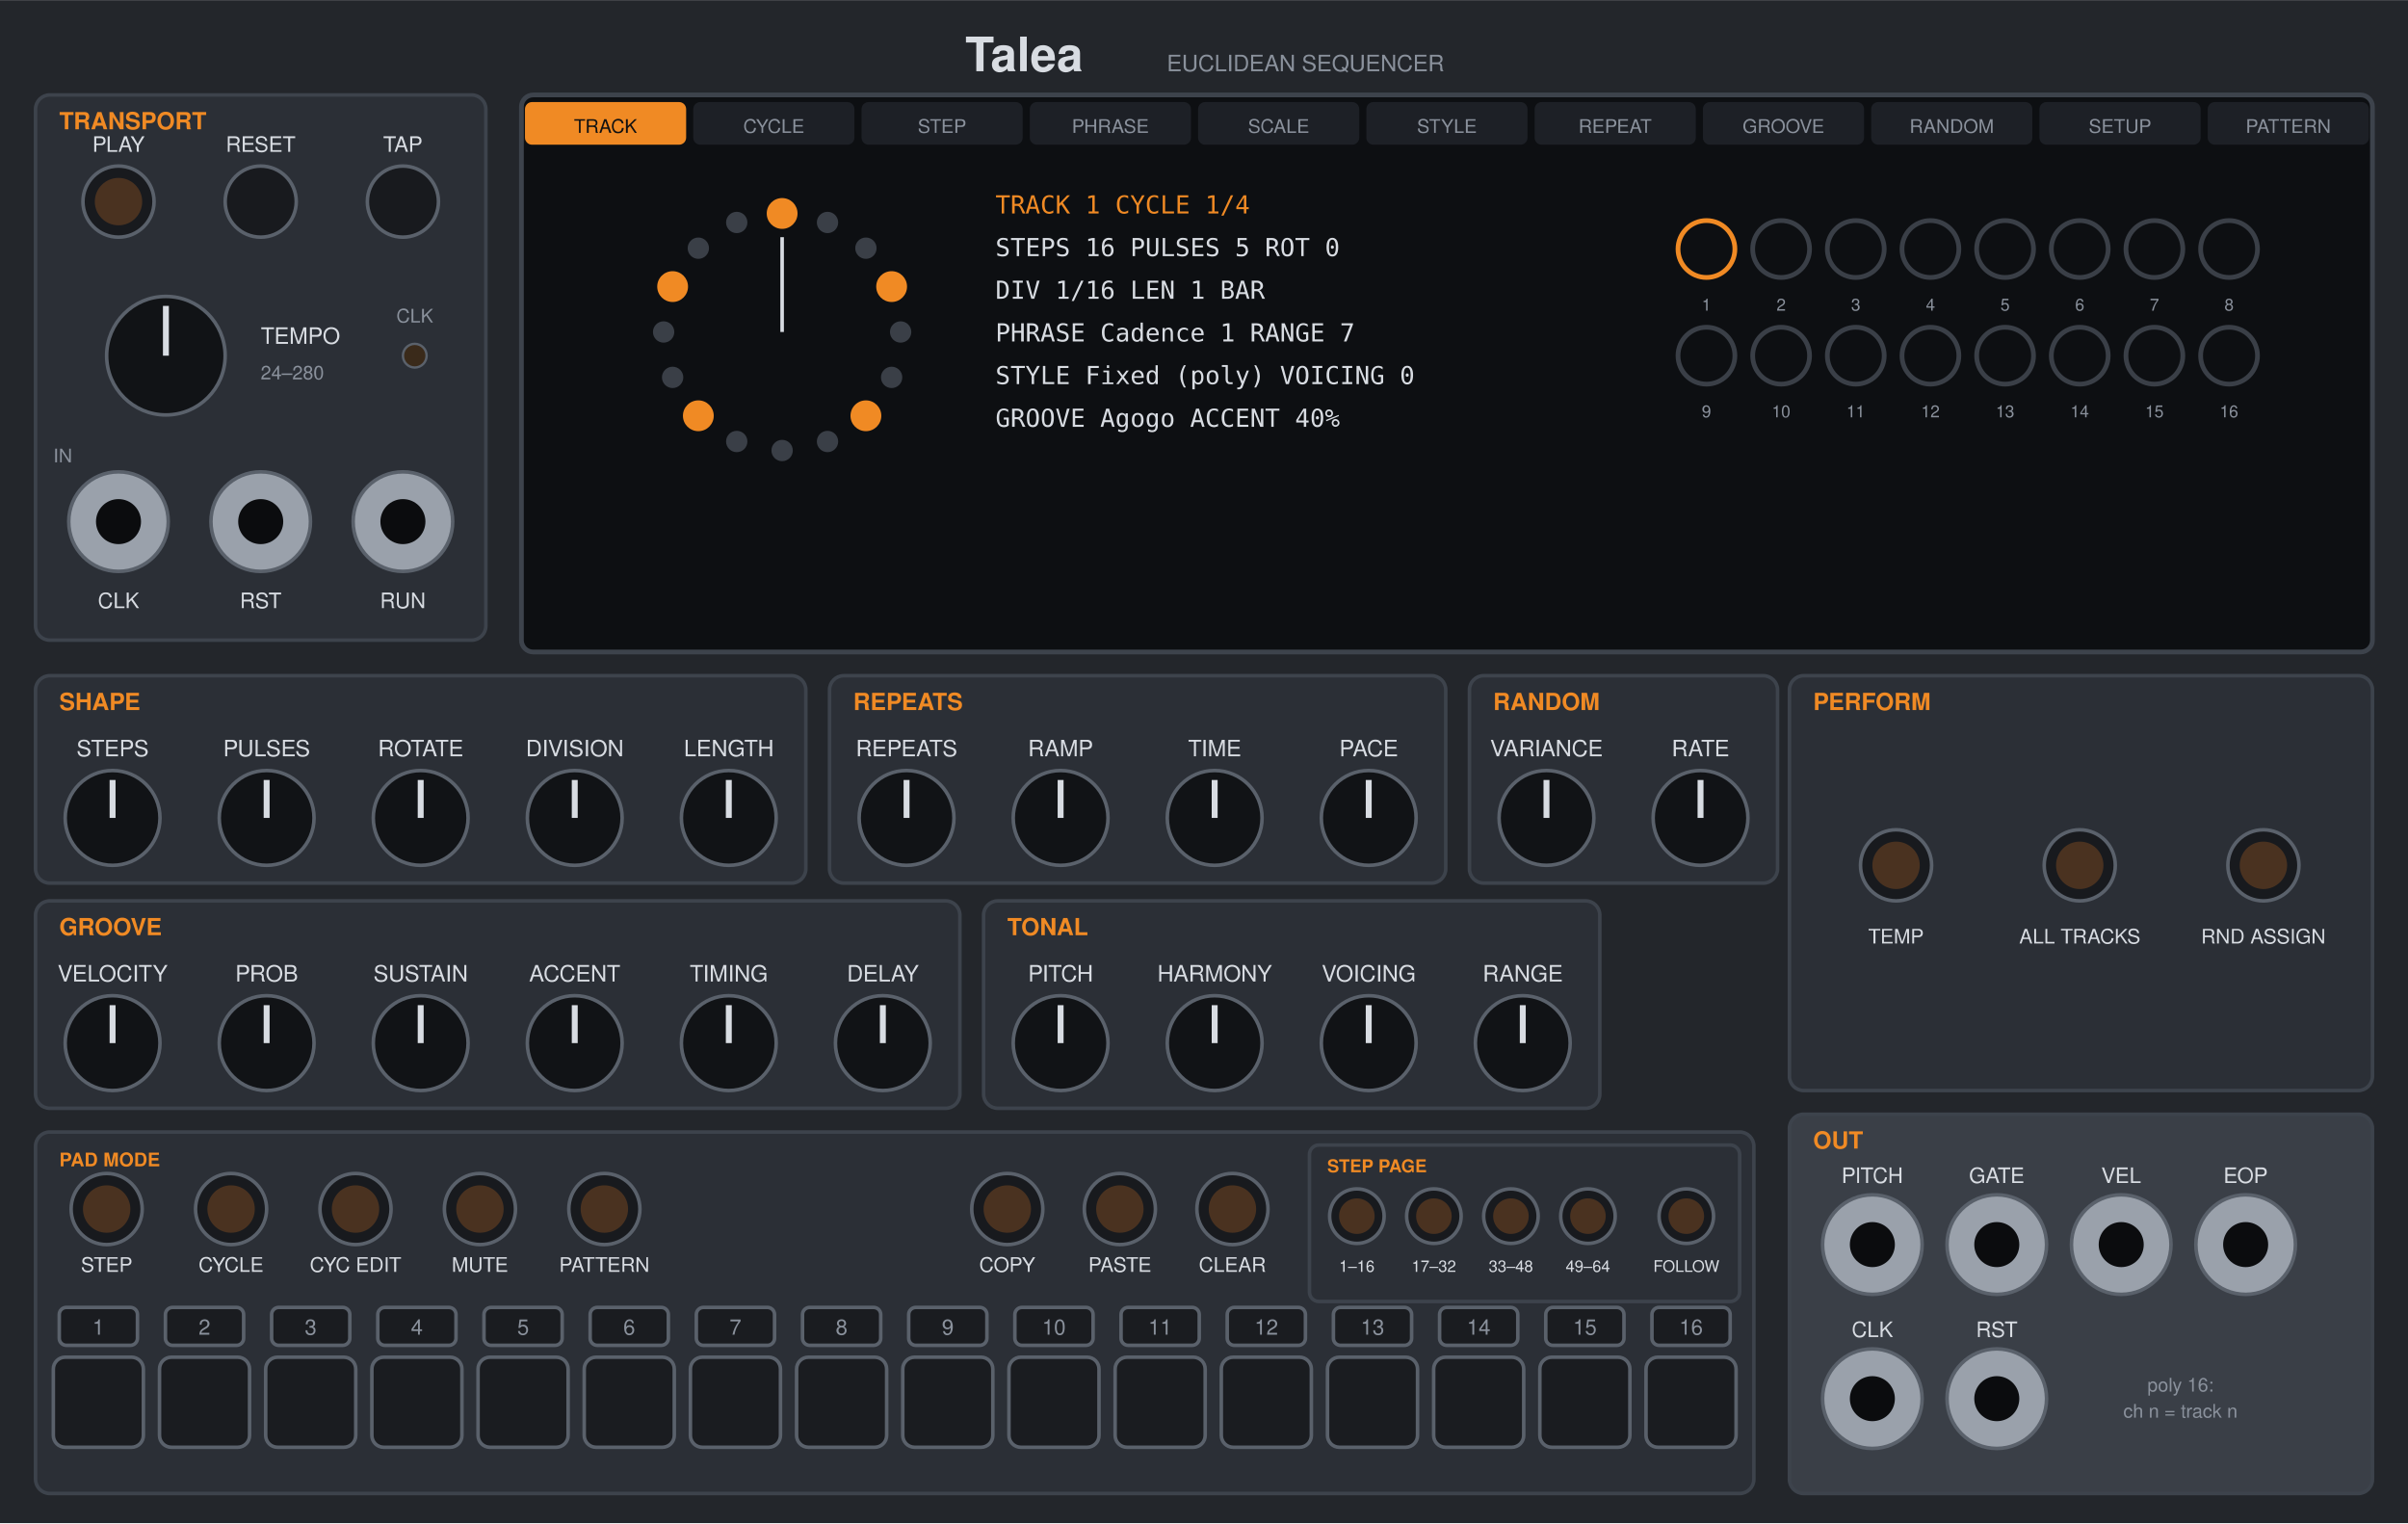
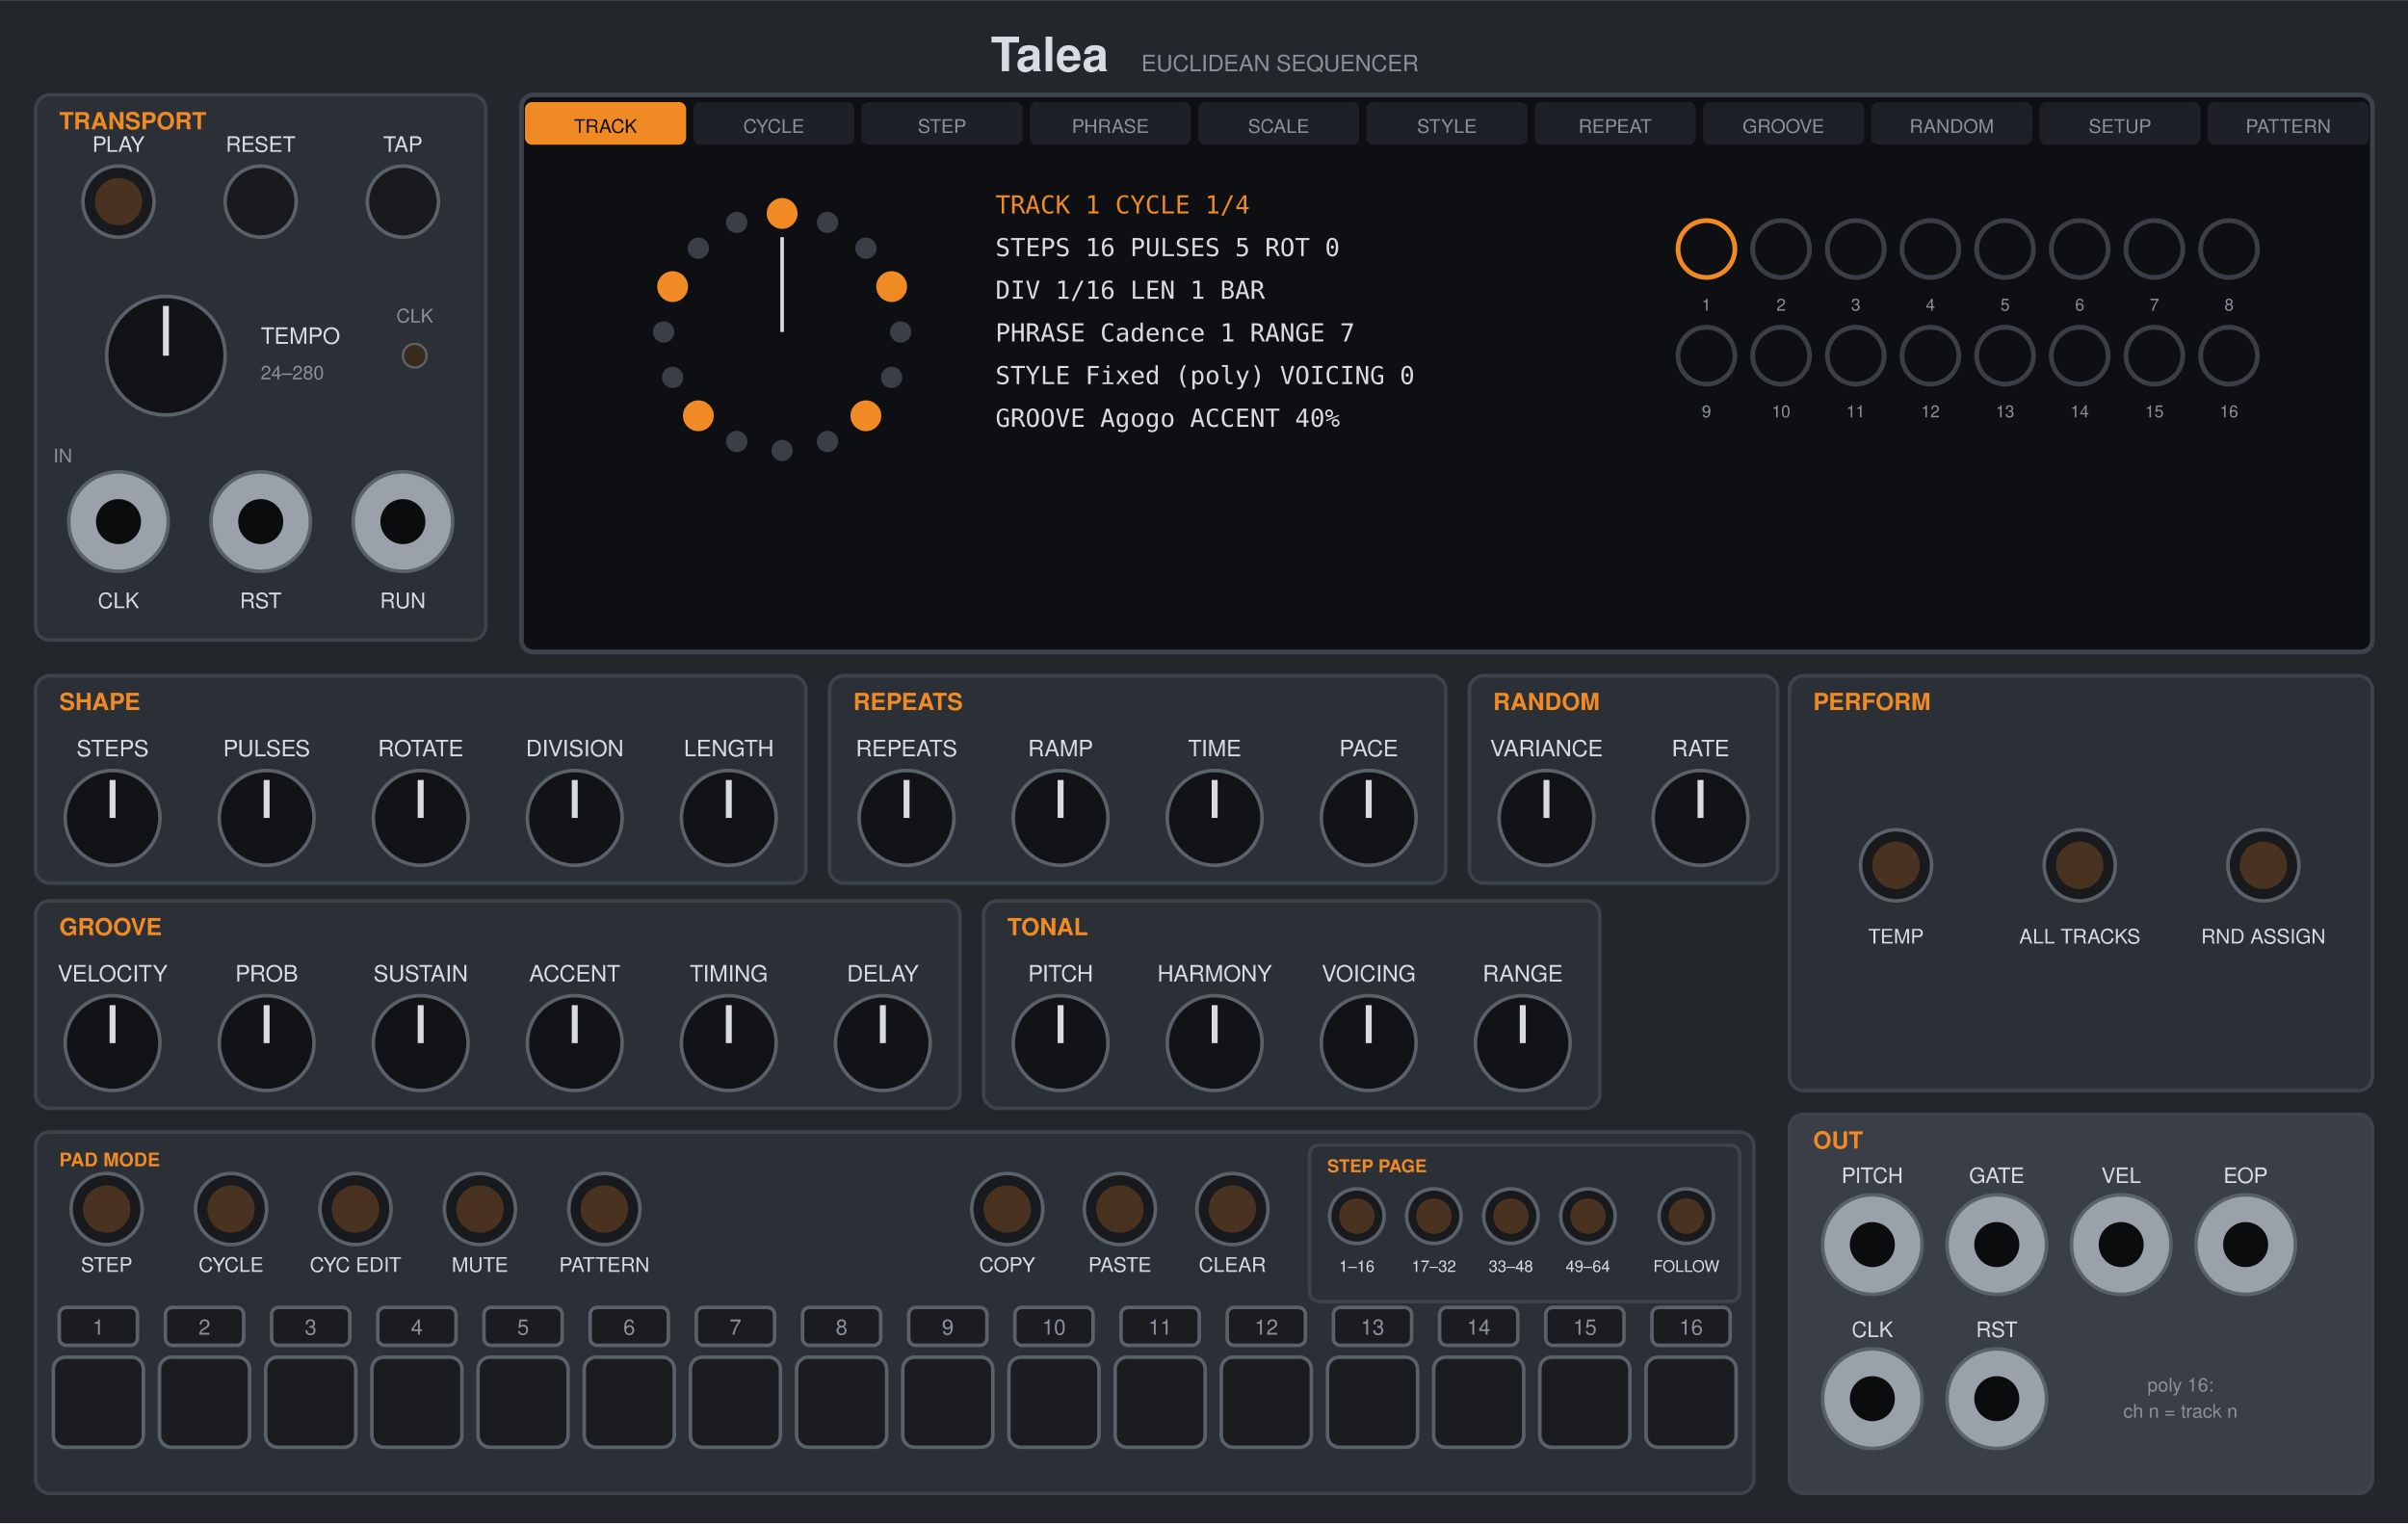
<svg xmlns="http://www.w3.org/2000/svg" width="1219" height="771" viewBox="0 0 203.20 128.5">
  <rect x="0" y="0" width="203.20" height="128.5" fill="#23262b" />
-   <text x="81.45" y="6.00" font-family="Helvetica, Arial, sans-serif" font-size="4.0" font-weight="bold" fill="#d8dce2" text-anchor="start">Talea</text>
-   <text x="98.46" y="6.00" font-family="Helvetica, Arial, sans-serif" font-size="1.9" font-weight="normal" fill="#8a919c" text-anchor="start">EUCLIDEAN SEQUENCER</text>
+   <text x="83.60" y="6.00" font-family="Helvetica, Arial, sans-serif" font-size="4.0" font-weight="bold" fill="#d8dce2" text-anchor="start">Talea</text>
+   <text x="96.31" y="6.00" font-family="Helvetica, Arial, sans-serif" font-size="1.9" font-weight="normal" fill="#8a919c" text-anchor="start">EUCLIDEAN SEQUENCER</text>
  <rect x="3.00" y="8.00" width="38.00" height="46.00" rx="1.2" fill="#2b2f36" stroke="#3d434c" stroke-width="0.3" />
  <text x="5.00" y="10.90" font-family="Helvetica, Arial, sans-serif" font-size="2.0" font-weight="bold" fill="#f08a24" text-anchor="start">TRANSPORT</text>
  <text x="10.00" y="12.80" font-family="Helvetica, Arial, sans-serif" font-size="1.8" font-weight="normal" fill="#d8dce2" text-anchor="middle">PLAY</text>
  <text x="22.00" y="12.80" font-family="Helvetica, Arial, sans-serif" font-size="1.8" font-weight="normal" fill="#d8dce2" text-anchor="middle">RESET</text>
  <text x="34.00" y="12.80" font-family="Helvetica, Arial, sans-serif" font-size="1.8" font-weight="normal" fill="#d8dce2" text-anchor="middle">TAP</text>
  <text x="22.00" y="29.00" font-family="Helvetica, Arial, sans-serif" font-size="1.9" font-weight="normal" fill="#d8dce2" text-anchor="start">TEMPO</text>
  <text x="22.00" y="32.00" font-family="Helvetica, Arial, sans-serif" font-size="1.6" font-weight="normal" fill="#8a919c" text-anchor="start">24–280</text>
  <text x="35.00" y="27.20" font-family="Helvetica, Arial, sans-serif" font-size="1.6" font-weight="normal" fill="#8a919c" text-anchor="middle">CLK</text>
  <text x="4.50" y="39.00" font-family="Helvetica, Arial, sans-serif" font-size="1.6" font-weight="normal" fill="#8a919c" text-anchor="start">IN</text>
  <text x="10.00" y="51.30" font-family="Helvetica, Arial, sans-serif" font-size="1.8" font-weight="normal" fill="#d8dce2" text-anchor="middle">CLK</text>
  <text x="22.00" y="51.30" font-family="Helvetica, Arial, sans-serif" font-size="1.8" font-weight="normal" fill="#d8dce2" text-anchor="middle">RST</text>
  <text x="34.00" y="51.30" font-family="Helvetica, Arial, sans-serif" font-size="1.8" font-weight="normal" fill="#d8dce2" text-anchor="middle">RUN</text>
  <rect x="44" y="8" width="156.20" height="47" rx="1" fill="#0d0f12" stroke="#3d434c" stroke-width="0.4" />
  <rect x="3.00" y="57.00" width="65.00" height="17.50" rx="1.2" fill="#2b2f36" stroke="#3d434c" stroke-width="0.3" />
  <text x="5.00" y="59.90" font-family="Helvetica, Arial, sans-serif" font-size="2.0" font-weight="bold" fill="#f08a24" text-anchor="start">SHAPE</text>
  <text x="9.50" y="63.80" font-family="Helvetica, Arial, sans-serif" font-size="1.9" font-weight="normal" fill="#d8dce2" text-anchor="middle">STEPS</text>
  <text x="22.50" y="63.80" font-family="Helvetica, Arial, sans-serif" font-size="1.9" font-weight="normal" fill="#d8dce2" text-anchor="middle">PULSES</text>
  <text x="35.50" y="63.80" font-family="Helvetica, Arial, sans-serif" font-size="1.9" font-weight="normal" fill="#d8dce2" text-anchor="middle">ROTATE</text>
  <text x="48.50" y="63.80" font-family="Helvetica, Arial, sans-serif" font-size="1.9" font-weight="normal" fill="#d8dce2" text-anchor="middle">DIVISION</text>
  <text x="61.50" y="63.80" font-family="Helvetica, Arial, sans-serif" font-size="1.9" font-weight="normal" fill="#d8dce2" text-anchor="middle">LENGTH</text>
  <rect x="70.00" y="57.00" width="52.00" height="17.50" rx="1.2" fill="#2b2f36" stroke="#3d434c" stroke-width="0.3" />
  <text x="72.00" y="59.90" font-family="Helvetica, Arial, sans-serif" font-size="2.0" font-weight="bold" fill="#f08a24" text-anchor="start">REPEATS</text>
  <text x="76.50" y="63.80" font-family="Helvetica, Arial, sans-serif" font-size="1.9" font-weight="normal" fill="#d8dce2" text-anchor="middle">REPEATS</text>
  <text x="89.50" y="63.80" font-family="Helvetica, Arial, sans-serif" font-size="1.9" font-weight="normal" fill="#d8dce2" text-anchor="middle">RAMP</text>
  <text x="102.50" y="63.80" font-family="Helvetica, Arial, sans-serif" font-size="1.9" font-weight="normal" fill="#d8dce2" text-anchor="middle">TIME</text>
  <text x="115.50" y="63.80" font-family="Helvetica, Arial, sans-serif" font-size="1.9" font-weight="normal" fill="#d8dce2" text-anchor="middle">PACE</text>
  <rect x="124.00" y="57.00" width="26.00" height="17.50" rx="1.2" fill="#2b2f36" stroke="#3d434c" stroke-width="0.3" />
  <text x="126.00" y="59.90" font-family="Helvetica, Arial, sans-serif" font-size="2.0" font-weight="bold" fill="#f08a24" text-anchor="start">RANDOM</text>
  <text x="130.50" y="63.80" font-family="Helvetica, Arial, sans-serif" font-size="1.9" font-weight="normal" fill="#d8dce2" text-anchor="middle">VARIANCE</text>
  <text x="143.50" y="63.80" font-family="Helvetica, Arial, sans-serif" font-size="1.9" font-weight="normal" fill="#d8dce2" text-anchor="middle">RATE</text>
  <rect x="3.00" y="76.00" width="78.00" height="17.50" rx="1.2" fill="#2b2f36" stroke="#3d434c" stroke-width="0.3" />
  <text x="5.00" y="78.90" font-family="Helvetica, Arial, sans-serif" font-size="2.0" font-weight="bold" fill="#f08a24" text-anchor="start">GROOVE</text>
  <text x="9.50" y="82.80" font-family="Helvetica, Arial, sans-serif" font-size="1.9" font-weight="normal" fill="#d8dce2" text-anchor="middle">VELOCITY</text>
  <text x="22.50" y="82.80" font-family="Helvetica, Arial, sans-serif" font-size="1.9" font-weight="normal" fill="#d8dce2" text-anchor="middle">PROB</text>
  <text x="35.50" y="82.80" font-family="Helvetica, Arial, sans-serif" font-size="1.9" font-weight="normal" fill="#d8dce2" text-anchor="middle">SUSTAIN</text>
  <text x="48.50" y="82.80" font-family="Helvetica, Arial, sans-serif" font-size="1.9" font-weight="normal" fill="#d8dce2" text-anchor="middle">ACCENT</text>
  <text x="61.50" y="82.80" font-family="Helvetica, Arial, sans-serif" font-size="1.9" font-weight="normal" fill="#d8dce2" text-anchor="middle">TIMING</text>
  <text x="74.50" y="82.80" font-family="Helvetica, Arial, sans-serif" font-size="1.9" font-weight="normal" fill="#d8dce2" text-anchor="middle">DELAY</text>
  <rect x="83.00" y="76.00" width="52.00" height="17.50" rx="1.2" fill="#2b2f36" stroke="#3d434c" stroke-width="0.3" />
  <text x="85.00" y="78.90" font-family="Helvetica, Arial, sans-serif" font-size="2.0" font-weight="bold" fill="#f08a24" text-anchor="start">TONAL</text>
  <text x="89.50" y="82.80" font-family="Helvetica, Arial, sans-serif" font-size="1.9" font-weight="normal" fill="#d8dce2" text-anchor="middle">PITCH</text>
  <text x="102.50" y="82.80" font-family="Helvetica, Arial, sans-serif" font-size="1.9" font-weight="normal" fill="#d8dce2" text-anchor="middle">HARMONY</text>
  <text x="115.50" y="82.80" font-family="Helvetica, Arial, sans-serif" font-size="1.9" font-weight="normal" fill="#d8dce2" text-anchor="middle">VOICING</text>
  <text x="128.50" y="82.80" font-family="Helvetica, Arial, sans-serif" font-size="1.9" font-weight="normal" fill="#d8dce2" text-anchor="middle">RANGE</text>
  <rect x="3.00" y="95.50" width="145.00" height="30.50" rx="1.2" fill="#2b2f36" stroke="#3d434c" stroke-width="0.3" />
  <text x="9.00" y="107.30" font-family="Helvetica, Arial, sans-serif" font-size="1.7" font-weight="normal" fill="#d8dce2" text-anchor="middle">STEP</text>
  <text x="19.50" y="107.30" font-family="Helvetica, Arial, sans-serif" font-size="1.7" font-weight="normal" fill="#d8dce2" text-anchor="middle">CYCLE</text>
  <text x="40.50" y="107.30" font-family="Helvetica, Arial, sans-serif" font-size="1.7" font-weight="normal" fill="#d8dce2" text-anchor="middle">MUTE</text>
  <text x="51.00" y="107.30" font-family="Helvetica, Arial, sans-serif" font-size="1.7" font-weight="normal" fill="#d8dce2" text-anchor="middle">PATTERN</text>
  <text x="5.00" y="98.40" font-family="Helvetica, Arial, sans-serif" font-size="1.6" font-weight="bold" fill="#f08a24" text-anchor="start">PAD MODE</text>
  <text x="30.00" y="107.30" font-family="Helvetica, Arial, sans-serif" font-size="1.7" font-weight="normal" fill="#d8dce2" text-anchor="middle">CYC EDIT</text>
  <text x="85.00" y="107.30" font-family="Helvetica, Arial, sans-serif" font-size="1.7" font-weight="normal" fill="#d8dce2" text-anchor="middle">COPY</text>
  <text x="94.50" y="107.30" font-family="Helvetica, Arial, sans-serif" font-size="1.7" font-weight="normal" fill="#d8dce2" text-anchor="middle">PASTE</text>
  <text x="104.00" y="107.30" font-family="Helvetica, Arial, sans-serif" font-size="1.7" font-weight="normal" fill="#d8dce2" text-anchor="middle">CLEAR</text>
  <rect x="110.5" y="96.6" width="36.3" height="13.2" rx="0.8" fill="none" stroke="#3d434c" stroke-width="0.3" />
  <text x="112.00" y="98.90" font-family="Helvetica, Arial, sans-serif" font-size="1.5" font-weight="bold" fill="#f08a24" text-anchor="start">STEP PAGE</text>
  <text x="114.50" y="107.30" font-family="Helvetica, Arial, sans-serif" font-size="1.35" font-weight="normal" fill="#d8dce2" text-anchor="middle">1–16</text>
  <text x="121.00" y="107.30" font-family="Helvetica, Arial, sans-serif" font-size="1.35" font-weight="normal" fill="#d8dce2" text-anchor="middle">17–32</text>
  <text x="127.50" y="107.30" font-family="Helvetica, Arial, sans-serif" font-size="1.35" font-weight="normal" fill="#d8dce2" text-anchor="middle">33–48</text>
  <text x="134.00" y="107.30" font-family="Helvetica, Arial, sans-serif" font-size="1.35" font-weight="normal" fill="#d8dce2" text-anchor="middle">49–64</text>
  <text x="142.30" y="107.30" font-family="Helvetica, Arial, sans-serif" font-size="1.35" font-weight="normal" fill="#d8dce2" text-anchor="middle">FOLLOW</text>
  <rect x="151.00" y="57.00" width="49.20" height="35.00" rx="1.2" fill="#2b2f36" stroke="#3d434c" stroke-width="0.3" />
  <text x="153.00" y="59.90" font-family="Helvetica, Arial, sans-serif" font-size="2.0" font-weight="bold" fill="#f08a24" text-anchor="start">PERFORM</text>
  <text x="160.00" y="79.60" font-family="Helvetica, Arial, sans-serif" font-size="1.7" font-weight="normal" fill="#d8dce2" text-anchor="middle">TEMP</text>
  <text x="175.50" y="79.60" font-family="Helvetica, Arial, sans-serif" font-size="1.7" font-weight="normal" fill="#d8dce2" text-anchor="middle">ALL TRACKS</text>
  <text x="191.00" y="79.60" font-family="Helvetica, Arial, sans-serif" font-size="1.7" font-weight="normal" fill="#d8dce2" text-anchor="middle">RND ASSIGN</text>
  <rect x="151.00" y="94.00" width="49.20" height="32.00" rx="1.2" fill="#3a3f47" stroke="#3d434c" stroke-width="0.3" />
  <text x="153.00" y="96.90" font-family="Helvetica, Arial, sans-serif" font-size="2.0" font-weight="bold" fill="#f08a24" text-anchor="start">OUT</text>
  <text x="158.00" y="99.80" font-family="Helvetica, Arial, sans-serif" font-size="1.8" font-weight="normal" fill="#d8dce2" text-anchor="middle">PITCH</text>
  <text x="168.50" y="99.80" font-family="Helvetica, Arial, sans-serif" font-size="1.8" font-weight="normal" fill="#d8dce2" text-anchor="middle">GATE</text>
  <text x="179.00" y="99.80" font-family="Helvetica, Arial, sans-serif" font-size="1.8" font-weight="normal" fill="#d8dce2" text-anchor="middle">VEL</text>
  <text x="189.50" y="99.80" font-family="Helvetica, Arial, sans-serif" font-size="1.8" font-weight="normal" fill="#d8dce2" text-anchor="middle">EOP</text>
  <text x="158.00" y="112.80" font-family="Helvetica, Arial, sans-serif" font-size="1.8" font-weight="normal" fill="#d8dce2" text-anchor="middle">CLK</text>
  <text x="168.50" y="112.80" font-family="Helvetica, Arial, sans-serif" font-size="1.8" font-weight="normal" fill="#d8dce2" text-anchor="middle">RST</text>
  <text x="184.00" y="117.40" font-family="Helvetica, Arial, sans-serif" font-size="1.6" font-weight="normal" fill="#8a919c" text-anchor="middle">poly 16:</text>
  <text x="184.00" y="119.60" font-family="Helvetica, Arial, sans-serif" font-size="1.6" font-weight="normal" fill="#8a919c" text-anchor="middle">ch n = track n</text>
  <circle cx="10" cy="17" r="3.0" fill="#181a1e" stroke="#5a616b" stroke-width="0.3" />
  <circle cx="10" cy="17" r="2.0" fill="#4a3220" />
  <circle cx="22" cy="17" r="3.0" fill="#181a1e" stroke="#5a616b" stroke-width="0.3" />
  <circle cx="34" cy="17" r="3.0" fill="#181a1e" stroke="#5a616b" stroke-width="0.3" />
  <circle cx="14" cy="30" r="5.0" fill="#111316" stroke="#5a616b" stroke-width="0.3" />
  <line x1="14" y1="30" x2="14" y2="25.8" stroke="#d8dce2" stroke-width="0.5" />
  <circle cx="35" cy="30" r="1.0" fill="#3a2a1a" stroke="#5a616b" stroke-width="0.2" />
  <circle cx="10" cy="44" r="4.2" fill="#9aa1ab" stroke="#5a616b" stroke-width="0.3" />
  <circle cx="10" cy="44" r="1.9" fill="#0b0c0e" />
  <circle cx="22" cy="44" r="4.2" fill="#9aa1ab" stroke="#5a616b" stroke-width="0.3" />
  <circle cx="22" cy="44" r="1.9" fill="#0b0c0e" />
  <circle cx="34" cy="44" r="4.2" fill="#9aa1ab" stroke="#5a616b" stroke-width="0.3" />
  <circle cx="34" cy="44" r="1.9" fill="#0b0c0e" />
  <rect x="44.30" y="8.6" width="13.60" height="3.6" rx="0.6" fill="#f08a24" />
  <text x="51.10" y="11.2" font-family="Helvetica, Arial, sans-serif" font-size="1.6" fill="#111" text-anchor="middle">TRACK</text>
  <rect x="58.50" y="8.6" width="13.60" height="3.6" rx="0.6" fill="#1d2026" />
  <text x="65.30" y="11.2" font-family="Helvetica, Arial, sans-serif" font-size="1.6" fill="#8a919c" text-anchor="middle">CYCLE</text>
  <rect x="72.70" y="8.6" width="13.60" height="3.6" rx="0.6" fill="#1d2026" />
  <text x="79.50" y="11.2" font-family="Helvetica, Arial, sans-serif" font-size="1.6" fill="#8a919c" text-anchor="middle">STEP</text>
  <rect x="86.90" y="8.6" width="13.60" height="3.6" rx="0.6" fill="#1d2026" />
  <text x="93.70" y="11.2" font-family="Helvetica, Arial, sans-serif" font-size="1.6" fill="#8a919c" text-anchor="middle">PHRASE</text>
  <rect x="101.10" y="8.6" width="13.60" height="3.6" rx="0.6" fill="#1d2026" />
  <text x="107.90" y="11.2" font-family="Helvetica, Arial, sans-serif" font-size="1.6" fill="#8a919c" text-anchor="middle">SCALE</text>
  <rect x="115.30" y="8.6" width="13.60" height="3.6" rx="0.6" fill="#1d2026" />
  <text x="122.10" y="11.2" font-family="Helvetica, Arial, sans-serif" font-size="1.6" fill="#8a919c" text-anchor="middle">STYLE</text>
  <rect x="129.50" y="8.6" width="13.60" height="3.6" rx="0.6" fill="#1d2026" />
  <text x="136.30" y="11.2" font-family="Helvetica, Arial, sans-serif" font-size="1.6" fill="#8a919c" text-anchor="middle">REPEAT</text>
  <rect x="143.70" y="8.6" width="13.60" height="3.6" rx="0.6" fill="#1d2026" />
  <text x="150.50" y="11.2" font-family="Helvetica, Arial, sans-serif" font-size="1.6" fill="#8a919c" text-anchor="middle">GROOVE</text>
  <rect x="157.90" y="8.6" width="13.60" height="3.6" rx="0.6" fill="#1d2026" />
  <text x="164.70" y="11.2" font-family="Helvetica, Arial, sans-serif" font-size="1.6" fill="#8a919c" text-anchor="middle">RANDOM</text>
  <rect x="172.10" y="8.6" width="13.60" height="3.6" rx="0.6" fill="#1d2026" />
  <text x="178.90" y="11.2" font-family="Helvetica, Arial, sans-serif" font-size="1.6" fill="#8a919c" text-anchor="middle">SETUP</text>
  <rect x="186.30" y="8.6" width="13.60" height="3.6" rx="0.6" fill="#1d2026" />
  <text x="193.10" y="11.2" font-family="Helvetica, Arial, sans-serif" font-size="1.6" fill="#8a919c" text-anchor="middle">PATTERN</text>
  <circle cx="66.00" cy="18.00" r="1.3" fill="#f08a24" />
  <circle cx="69.83" cy="18.76" r="0.9" fill="#3a3f47" />
  <circle cx="73.07" cy="20.93" r="0.9" fill="#3a3f47" />
  <circle cx="75.24" cy="24.17" r="1.3" fill="#f08a24" />
  <circle cx="76.00" cy="28.00" r="0.9" fill="#3a3f47" />
  <circle cx="75.24" cy="31.83" r="0.9" fill="#3a3f47" />
  <circle cx="73.07" cy="35.07" r="1.3" fill="#f08a24" />
  <circle cx="69.83" cy="37.24" r="0.9" fill="#3a3f47" />
  <circle cx="66.00" cy="38.00" r="0.9" fill="#3a3f47" />
  <circle cx="62.17" cy="37.24" r="0.9" fill="#3a3f47" />
  <circle cx="58.93" cy="35.07" r="1.3" fill="#f08a24" />
  <circle cx="56.76" cy="31.83" r="0.9" fill="#3a3f47" />
  <circle cx="56.00" cy="28.00" r="0.9" fill="#3a3f47" />
  <circle cx="56.76" cy="24.17" r="1.3" fill="#f08a24" />
  <circle cx="58.93" cy="20.93" r="0.9" fill="#3a3f47" />
  <circle cx="62.17" cy="18.76" r="0.9" fill="#3a3f47" />
  <line x1="66" y1="28" x2="66" y2="20" stroke="#d8dce2" stroke-width="0.3" />
  <text x="84" y="18.00" font-family="Consolas, monospace" font-size="2.1" fill="#f08a24">TRACK 1   CYCLE 1/4</text>
  <text x="84" y="21.60" font-family="Consolas, monospace" font-size="2.1" fill="#d8dce2">STEPS 16  PULSES 5  ROT 0</text>
  <text x="84" y="25.20" font-family="Consolas, monospace" font-size="2.1" fill="#d8dce2">DIV 1/16  LEN 1 BAR</text>
  <text x="84" y="28.80" font-family="Consolas, monospace" font-size="2.1" fill="#d8dce2">PHRASE Cadence 1  RANGE 7</text>
  <text x="84" y="32.40" font-family="Consolas, monospace" font-size="2.1" fill="#d8dce2">STYLE Fixed (poly)  VOICING 0</text>
  <text x="84" y="36.00" font-family="Consolas, monospace" font-size="2.1" fill="#d8dce2">GROOVE Agogo  ACCENT 40%</text>
  <circle cx="144.00" cy="21.00" r="2.4" fill="none" stroke="#f08a24" stroke-width="0.4" />
  <text x="144.00" y="26.20" font-family="Helvetica, Arial, sans-serif" font-size="1.4" fill="#8a919c" text-anchor="middle">1</text>
  <circle cx="150.30" cy="21.00" r="2.4" fill="none" stroke="#3a3f47" stroke-width="0.4" />
  <text x="150.30" y="26.20" font-family="Helvetica, Arial, sans-serif" font-size="1.4" fill="#8a919c" text-anchor="middle">2</text>
  <circle cx="156.60" cy="21.00" r="2.4" fill="none" stroke="#3a3f47" stroke-width="0.4" />
  <text x="156.60" y="26.20" font-family="Helvetica, Arial, sans-serif" font-size="1.4" fill="#8a919c" text-anchor="middle">3</text>
  <circle cx="162.90" cy="21.00" r="2.4" fill="none" stroke="#3a3f47" stroke-width="0.4" />
  <text x="162.90" y="26.20" font-family="Helvetica, Arial, sans-serif" font-size="1.4" fill="#8a919c" text-anchor="middle">4</text>
  <circle cx="169.20" cy="21.00" r="2.4" fill="none" stroke="#3a3f47" stroke-width="0.4" />
  <text x="169.20" y="26.20" font-family="Helvetica, Arial, sans-serif" font-size="1.4" fill="#8a919c" text-anchor="middle">5</text>
  <circle cx="175.50" cy="21.00" r="2.4" fill="none" stroke="#3a3f47" stroke-width="0.4" />
  <text x="175.50" y="26.20" font-family="Helvetica, Arial, sans-serif" font-size="1.4" fill="#8a919c" text-anchor="middle">6</text>
  <circle cx="181.80" cy="21.00" r="2.4" fill="none" stroke="#3a3f47" stroke-width="0.4" />
  <text x="181.80" y="26.20" font-family="Helvetica, Arial, sans-serif" font-size="1.4" fill="#8a919c" text-anchor="middle">7</text>
  <circle cx="188.10" cy="21.00" r="2.4" fill="none" stroke="#3a3f47" stroke-width="0.4" />
  <text x="188.10" y="26.20" font-family="Helvetica, Arial, sans-serif" font-size="1.4" fill="#8a919c" text-anchor="middle">8</text>
  <circle cx="144.00" cy="30.00" r="2.4" fill="none" stroke="#3a3f47" stroke-width="0.4" />
  <text x="144.00" y="35.20" font-family="Helvetica, Arial, sans-serif" font-size="1.4" fill="#8a919c" text-anchor="middle">9</text>
  <circle cx="150.30" cy="30.00" r="2.4" fill="none" stroke="#3a3f47" stroke-width="0.4" />
  <text x="150.30" y="35.20" font-family="Helvetica, Arial, sans-serif" font-size="1.4" fill="#8a919c" text-anchor="middle">10</text>
  <circle cx="156.60" cy="30.00" r="2.4" fill="none" stroke="#3a3f47" stroke-width="0.4" />
  <text x="156.60" y="35.20" font-family="Helvetica, Arial, sans-serif" font-size="1.4" fill="#8a919c" text-anchor="middle">11</text>
  <circle cx="162.90" cy="30.00" r="2.4" fill="none" stroke="#3a3f47" stroke-width="0.4" />
  <text x="162.90" y="35.20" font-family="Helvetica, Arial, sans-serif" font-size="1.4" fill="#8a919c" text-anchor="middle">12</text>
  <circle cx="169.20" cy="30.00" r="2.4" fill="none" stroke="#3a3f47" stroke-width="0.4" />
  <text x="169.20" y="35.20" font-family="Helvetica, Arial, sans-serif" font-size="1.4" fill="#8a919c" text-anchor="middle">13</text>
  <circle cx="175.50" cy="30.00" r="2.4" fill="none" stroke="#3a3f47" stroke-width="0.4" />
  <text x="175.50" y="35.20" font-family="Helvetica, Arial, sans-serif" font-size="1.4" fill="#8a919c" text-anchor="middle">14</text>
  <circle cx="181.80" cy="30.00" r="2.4" fill="none" stroke="#3a3f47" stroke-width="0.4" />
  <text x="181.80" y="35.20" font-family="Helvetica, Arial, sans-serif" font-size="1.4" fill="#8a919c" text-anchor="middle">15</text>
  <circle cx="188.10" cy="30.00" r="2.4" fill="none" stroke="#3a3f47" stroke-width="0.4" />
  <text x="188.10" y="35.20" font-family="Helvetica, Arial, sans-serif" font-size="1.4" fill="#8a919c" text-anchor="middle">16</text>
  <circle cx="9.5" cy="69.0" r="4.0" fill="#111316" stroke="#5a616b" stroke-width="0.3" />
  <line x1="9.5" y1="69.0" x2="9.5" y2="65.8" stroke="#d8dce2" stroke-width="0.5" />
  <circle cx="22.5" cy="69.0" r="4.0" fill="#111316" stroke="#5a616b" stroke-width="0.3" />
  <line x1="22.5" y1="69.0" x2="22.5" y2="65.8" stroke="#d8dce2" stroke-width="0.5" />
  <circle cx="35.5" cy="69.0" r="4.0" fill="#111316" stroke="#5a616b" stroke-width="0.3" />
  <line x1="35.5" y1="69.0" x2="35.5" y2="65.8" stroke="#d8dce2" stroke-width="0.5" />
  <circle cx="48.5" cy="69.0" r="4.0" fill="#111316" stroke="#5a616b" stroke-width="0.3" />
  <line x1="48.5" y1="69.0" x2="48.5" y2="65.8" stroke="#d8dce2" stroke-width="0.5" />
  <circle cx="61.5" cy="69.0" r="4.0" fill="#111316" stroke="#5a616b" stroke-width="0.3" />
  <line x1="61.5" y1="69.0" x2="61.5" y2="65.8" stroke="#d8dce2" stroke-width="0.5" />
  <circle cx="76.5" cy="69.0" r="4.0" fill="#111316" stroke="#5a616b" stroke-width="0.3" />
  <line x1="76.5" y1="69.0" x2="76.5" y2="65.8" stroke="#d8dce2" stroke-width="0.5" />
  <circle cx="89.5" cy="69.0" r="4.0" fill="#111316" stroke="#5a616b" stroke-width="0.3" />
  <line x1="89.5" y1="69.0" x2="89.5" y2="65.8" stroke="#d8dce2" stroke-width="0.5" />
  <circle cx="102.5" cy="69.0" r="4.0" fill="#111316" stroke="#5a616b" stroke-width="0.3" />
  <line x1="102.5" y1="69.0" x2="102.5" y2="65.8" stroke="#d8dce2" stroke-width="0.5" />
  <circle cx="115.5" cy="69.0" r="4.0" fill="#111316" stroke="#5a616b" stroke-width="0.3" />
  <line x1="115.5" y1="69.0" x2="115.5" y2="65.8" stroke="#d8dce2" stroke-width="0.5" />
  <circle cx="130.5" cy="69.0" r="4.0" fill="#111316" stroke="#5a616b" stroke-width="0.3" />
  <line x1="130.5" y1="69.0" x2="130.5" y2="65.8" stroke="#d8dce2" stroke-width="0.5" />
  <circle cx="143.5" cy="69.0" r="4.0" fill="#111316" stroke="#5a616b" stroke-width="0.3" />
  <line x1="143.5" y1="69.0" x2="143.5" y2="65.8" stroke="#d8dce2" stroke-width="0.5" />
  <circle cx="9.5" cy="88.0" r="4.0" fill="#111316" stroke="#5a616b" stroke-width="0.3" />
  <line x1="9.5" y1="88.0" x2="9.5" y2="84.8" stroke="#d8dce2" stroke-width="0.5" />
  <circle cx="22.5" cy="88.0" r="4.0" fill="#111316" stroke="#5a616b" stroke-width="0.3" />
  <line x1="22.5" y1="88.0" x2="22.5" y2="84.8" stroke="#d8dce2" stroke-width="0.5" />
  <circle cx="35.5" cy="88.0" r="4.0" fill="#111316" stroke="#5a616b" stroke-width="0.3" />
  <line x1="35.5" y1="88.0" x2="35.5" y2="84.8" stroke="#d8dce2" stroke-width="0.5" />
  <circle cx="48.5" cy="88.0" r="4.0" fill="#111316" stroke="#5a616b" stroke-width="0.3" />
  <line x1="48.5" y1="88.0" x2="48.5" y2="84.8" stroke="#d8dce2" stroke-width="0.5" />
  <circle cx="61.5" cy="88.0" r="4.0" fill="#111316" stroke="#5a616b" stroke-width="0.3" />
  <line x1="61.5" y1="88.0" x2="61.5" y2="84.8" stroke="#d8dce2" stroke-width="0.5" />
  <circle cx="74.5" cy="88.0" r="4.0" fill="#111316" stroke="#5a616b" stroke-width="0.3" />
  <line x1="74.5" y1="88.0" x2="74.5" y2="84.8" stroke="#d8dce2" stroke-width="0.5" />
  <circle cx="89.5" cy="88.0" r="4.0" fill="#111316" stroke="#5a616b" stroke-width="0.3" />
  <line x1="89.5" y1="88.0" x2="89.5" y2="84.8" stroke="#d8dce2" stroke-width="0.5" />
  <circle cx="102.5" cy="88.0" r="4.0" fill="#111316" stroke="#5a616b" stroke-width="0.3" />
  <line x1="102.5" y1="88.0" x2="102.5" y2="84.8" stroke="#d8dce2" stroke-width="0.5" />
  <circle cx="115.5" cy="88.0" r="4.0" fill="#111316" stroke="#5a616b" stroke-width="0.3" />
  <line x1="115.5" y1="88.0" x2="115.5" y2="84.8" stroke="#d8dce2" stroke-width="0.5" />
  <circle cx="128.5" cy="88.0" r="4.0" fill="#111316" stroke="#5a616b" stroke-width="0.3" />
  <line x1="128.5" y1="88.0" x2="128.5" y2="84.8" stroke="#d8dce2" stroke-width="0.5" />
  <circle cx="9.0" cy="102" r="3.0" fill="#181a1e" stroke="#5a616b" stroke-width="0.3" />
  <circle cx="9.0" cy="102" r="2.0" fill="#4a3220" />
  <circle cx="19.5" cy="102" r="3.0" fill="#181a1e" stroke="#5a616b" stroke-width="0.3" />
  <circle cx="19.5" cy="102" r="2.0" fill="#4a3220" />
  <circle cx="40.5" cy="102" r="3.0" fill="#181a1e" stroke="#5a616b" stroke-width="0.3" />
  <circle cx="40.5" cy="102" r="2.0" fill="#4a3220" />
  <circle cx="51.0" cy="102" r="3.0" fill="#181a1e" stroke="#5a616b" stroke-width="0.3" />
  <circle cx="51.0" cy="102" r="2.0" fill="#4a3220" />
  <circle cx="30.0" cy="102" r="3.0" fill="#181a1e" stroke="#5a616b" stroke-width="0.3" />
  <circle cx="30.0" cy="102" r="2.0" fill="#4a3220" />
  <circle cx="85.0" cy="102" r="3.0" fill="#181a1e" stroke="#5a616b" stroke-width="0.3" />
  <circle cx="85.0" cy="102" r="2.0" fill="#4a3220" />
  <circle cx="94.5" cy="102" r="3.0" fill="#181a1e" stroke="#5a616b" stroke-width="0.3" />
  <circle cx="94.5" cy="102" r="2.0" fill="#4a3220" />
  <circle cx="104.0" cy="102" r="3.0" fill="#181a1e" stroke="#5a616b" stroke-width="0.3" />
  <circle cx="104.0" cy="102" r="2.0" fill="#4a3220" />
  <circle cx="114.5" cy="102.6" r="2.3" fill="#181a1e" stroke="#5a616b" stroke-width="0.3" />
  <circle cx="114.5" cy="102.6" r="1.5" fill="#4a3220" />
  <circle cx="121.0" cy="102.6" r="2.3" fill="#181a1e" stroke="#5a616b" stroke-width="0.3" />
  <circle cx="121.0" cy="102.6" r="1.5" fill="#4a3220" />
  <circle cx="127.5" cy="102.6" r="2.3" fill="#181a1e" stroke="#5a616b" stroke-width="0.3" />
  <circle cx="127.5" cy="102.6" r="1.5" fill="#4a3220" />
  <circle cx="134.0" cy="102.6" r="2.3" fill="#181a1e" stroke="#5a616b" stroke-width="0.3" />
  <circle cx="134.0" cy="102.6" r="1.5" fill="#4a3220" />
  <circle cx="142.3" cy="102.6" r="2.3" fill="#181a1e" stroke="#5a616b" stroke-width="0.3" />
  <circle cx="142.3" cy="102.6" r="1.5" fill="#4a3220" />
  <rect x="4.5" y="114.5" width="7.6" height="7.6" rx="1" fill="#1a1c20" stroke="#5a616b" stroke-width="0.3" />
  <rect x="5" y="110.3" width="6.6" height="3.2" rx="0.6" fill="#1a1c20" stroke="#5a616b" stroke-width="0.3" />
  <text x="8.3" y="112.6" font-family="Helvetica, Arial, sans-serif" font-size="1.8" fill="#8a919c" text-anchor="middle">1</text>
  <rect x="13.46" y="114.5" width="7.6" height="7.6" rx="1" fill="#1a1c20" stroke="#5a616b" stroke-width="0.3" />
  <rect x="13.96" y="110.3" width="6.6" height="3.2" rx="0.6" fill="#1a1c20" stroke="#5a616b" stroke-width="0.3" />
  <text x="17.26" y="112.6" font-family="Helvetica, Arial, sans-serif" font-size="1.8" fill="#8a919c" text-anchor="middle">2</text>
  <rect x="22.42" y="114.5" width="7.6" height="7.6" rx="1" fill="#1a1c20" stroke="#5a616b" stroke-width="0.3" />
  <rect x="22.92" y="110.3" width="6.6" height="3.2" rx="0.6" fill="#1a1c20" stroke="#5a616b" stroke-width="0.3" />
  <text x="26.22" y="112.6" font-family="Helvetica, Arial, sans-serif" font-size="1.8" fill="#8a919c" text-anchor="middle">3</text>
  <rect x="31.38" y="114.5" width="7.6" height="7.6" rx="1" fill="#1a1c20" stroke="#5a616b" stroke-width="0.3" />
  <rect x="31.88" y="110.3" width="6.6" height="3.2" rx="0.6" fill="#1a1c20" stroke="#5a616b" stroke-width="0.3" />
  <text x="35.18" y="112.6" font-family="Helvetica, Arial, sans-serif" font-size="1.8" fill="#8a919c" text-anchor="middle">4</text>
  <rect x="40.34" y="114.5" width="7.6" height="7.6" rx="1" fill="#1a1c20" stroke="#5a616b" stroke-width="0.3" />
  <rect x="40.84" y="110.3" width="6.6" height="3.2" rx="0.6" fill="#1a1c20" stroke="#5a616b" stroke-width="0.3" />
  <text x="44.14" y="112.6" font-family="Helvetica, Arial, sans-serif" font-size="1.8" fill="#8a919c" text-anchor="middle">5</text>
  <rect x="49.3" y="114.5" width="7.6" height="7.6" rx="1" fill="#1a1c20" stroke="#5a616b" stroke-width="0.3" />
  <rect x="49.8" y="110.3" width="6.6" height="3.2" rx="0.6" fill="#1a1c20" stroke="#5a616b" stroke-width="0.3" />
  <text x="53.1" y="112.6" font-family="Helvetica, Arial, sans-serif" font-size="1.8" fill="#8a919c" text-anchor="middle">6</text>
  <rect x="58.26" y="114.5" width="7.6" height="7.6" rx="1" fill="#1a1c20" stroke="#5a616b" stroke-width="0.3" />
  <rect x="58.76" y="110.3" width="6.6" height="3.2" rx="0.6" fill="#1a1c20" stroke="#5a616b" stroke-width="0.3" />
  <text x="62.06" y="112.6" font-family="Helvetica, Arial, sans-serif" font-size="1.8" fill="#8a919c" text-anchor="middle">7</text>
  <rect x="67.22" y="114.5" width="7.6" height="7.6" rx="1" fill="#1a1c20" stroke="#5a616b" stroke-width="0.3" />
  <rect x="67.72" y="110.3" width="6.6" height="3.2" rx="0.6" fill="#1a1c20" stroke="#5a616b" stroke-width="0.3" />
  <text x="71.02" y="112.6" font-family="Helvetica, Arial, sans-serif" font-size="1.8" fill="#8a919c" text-anchor="middle">8</text>
  <rect x="76.18" y="114.5" width="7.6" height="7.6" rx="1" fill="#1a1c20" stroke="#5a616b" stroke-width="0.3" />
  <rect x="76.68" y="110.3" width="6.6" height="3.2" rx="0.6" fill="#1a1c20" stroke="#5a616b" stroke-width="0.3" />
  <text x="79.98" y="112.6" font-family="Helvetica, Arial, sans-serif" font-size="1.8" fill="#8a919c" text-anchor="middle">9</text>
  <rect x="85.14" y="114.5" width="7.6" height="7.6" rx="1" fill="#1a1c20" stroke="#5a616b" stroke-width="0.3" />
  <rect x="85.64" y="110.3" width="6.6" height="3.2" rx="0.6" fill="#1a1c20" stroke="#5a616b" stroke-width="0.3" />
  <text x="88.94" y="112.6" font-family="Helvetica, Arial, sans-serif" font-size="1.8" fill="#8a919c" text-anchor="middle">10</text>
  <rect x="94.1" y="114.5" width="7.6" height="7.6" rx="1" fill="#1a1c20" stroke="#5a616b" stroke-width="0.3" />
  <rect x="94.6" y="110.3" width="6.6" height="3.2" rx="0.6" fill="#1a1c20" stroke="#5a616b" stroke-width="0.3" />
  <text x="97.9" y="112.6" font-family="Helvetica, Arial, sans-serif" font-size="1.8" fill="#8a919c" text-anchor="middle">11</text>
  <rect x="103.06" y="114.5" width="7.6" height="7.6" rx="1" fill="#1a1c20" stroke="#5a616b" stroke-width="0.3" />
  <rect x="103.56" y="110.3" width="6.6" height="3.2" rx="0.6" fill="#1a1c20" stroke="#5a616b" stroke-width="0.3" />
  <text x="106.86" y="112.6" font-family="Helvetica, Arial, sans-serif" font-size="1.8" fill="#8a919c" text-anchor="middle">12</text>
  <rect x="112.02" y="114.5" width="7.6" height="7.6" rx="1" fill="#1a1c20" stroke="#5a616b" stroke-width="0.3" />
  <rect x="112.52" y="110.3" width="6.6" height="3.2" rx="0.6" fill="#1a1c20" stroke="#5a616b" stroke-width="0.3" />
  <text x="115.82" y="112.6" font-family="Helvetica, Arial, sans-serif" font-size="1.8" fill="#8a919c" text-anchor="middle">13</text>
  <rect x="120.98" y="114.5" width="7.6" height="7.6" rx="1" fill="#1a1c20" stroke="#5a616b" stroke-width="0.3" />
  <rect x="121.48" y="110.3" width="6.6" height="3.2" rx="0.6" fill="#1a1c20" stroke="#5a616b" stroke-width="0.3" />
  <text x="124.78" y="112.6" font-family="Helvetica, Arial, sans-serif" font-size="1.8" fill="#8a919c" text-anchor="middle">14</text>
  <rect x="129.94" y="114.5" width="7.6" height="7.6" rx="1" fill="#1a1c20" stroke="#5a616b" stroke-width="0.3" />
  <rect x="130.44" y="110.3" width="6.6" height="3.2" rx="0.6" fill="#1a1c20" stroke="#5a616b" stroke-width="0.3" />
  <text x="133.74" y="112.6" font-family="Helvetica, Arial, sans-serif" font-size="1.8" fill="#8a919c" text-anchor="middle">15</text>
  <rect x="138.9" y="114.5" width="7.6" height="7.6" rx="1" fill="#1a1c20" stroke="#5a616b" stroke-width="0.3" />
  <rect x="139.4" y="110.3" width="6.6" height="3.2" rx="0.6" fill="#1a1c20" stroke="#5a616b" stroke-width="0.3" />
  <text x="142.7" y="112.6" font-family="Helvetica, Arial, sans-serif" font-size="1.8" fill="#8a919c" text-anchor="middle">16</text>
  <circle cx="160" cy="73" r="3.0" fill="#181a1e" stroke="#5a616b" stroke-width="0.3" />
  <circle cx="160" cy="73" r="2.0" fill="#4a3220" />
  <circle cx="175.5" cy="73" r="3.0" fill="#181a1e" stroke="#5a616b" stroke-width="0.3" />
  <circle cx="175.5" cy="73" r="2.0" fill="#4a3220" />
  <circle cx="191" cy="73" r="3.0" fill="#181a1e" stroke="#5a616b" stroke-width="0.3" />
  <circle cx="191" cy="73" r="2.0" fill="#4a3220" />
  <circle cx="158" cy="105" r="4.2" fill="#9aa1ab" stroke="#5a616b" stroke-width="0.3" />
  <circle cx="158" cy="105" r="1.9" fill="#0b0c0e" />
  <circle cx="168.5" cy="105" r="4.2" fill="#9aa1ab" stroke="#5a616b" stroke-width="0.3" />
  <circle cx="168.5" cy="105" r="1.9" fill="#0b0c0e" />
  <circle cx="179" cy="105" r="4.2" fill="#9aa1ab" stroke="#5a616b" stroke-width="0.3" />
  <circle cx="179" cy="105" r="1.9" fill="#0b0c0e" />
  <circle cx="189.5" cy="105" r="4.2" fill="#9aa1ab" stroke="#5a616b" stroke-width="0.3" />
  <circle cx="189.5" cy="105" r="1.9" fill="#0b0c0e" />
  <circle cx="158" cy="118" r="4.2" fill="#9aa1ab" stroke="#5a616b" stroke-width="0.3" />
  <circle cx="158" cy="118" r="1.9" fill="#0b0c0e" />
  <circle cx="168.5" cy="118" r="4.2" fill="#9aa1ab" stroke="#5a616b" stroke-width="0.3" />
  <circle cx="168.5" cy="118" r="1.9" fill="#0b0c0e" />
</svg>
